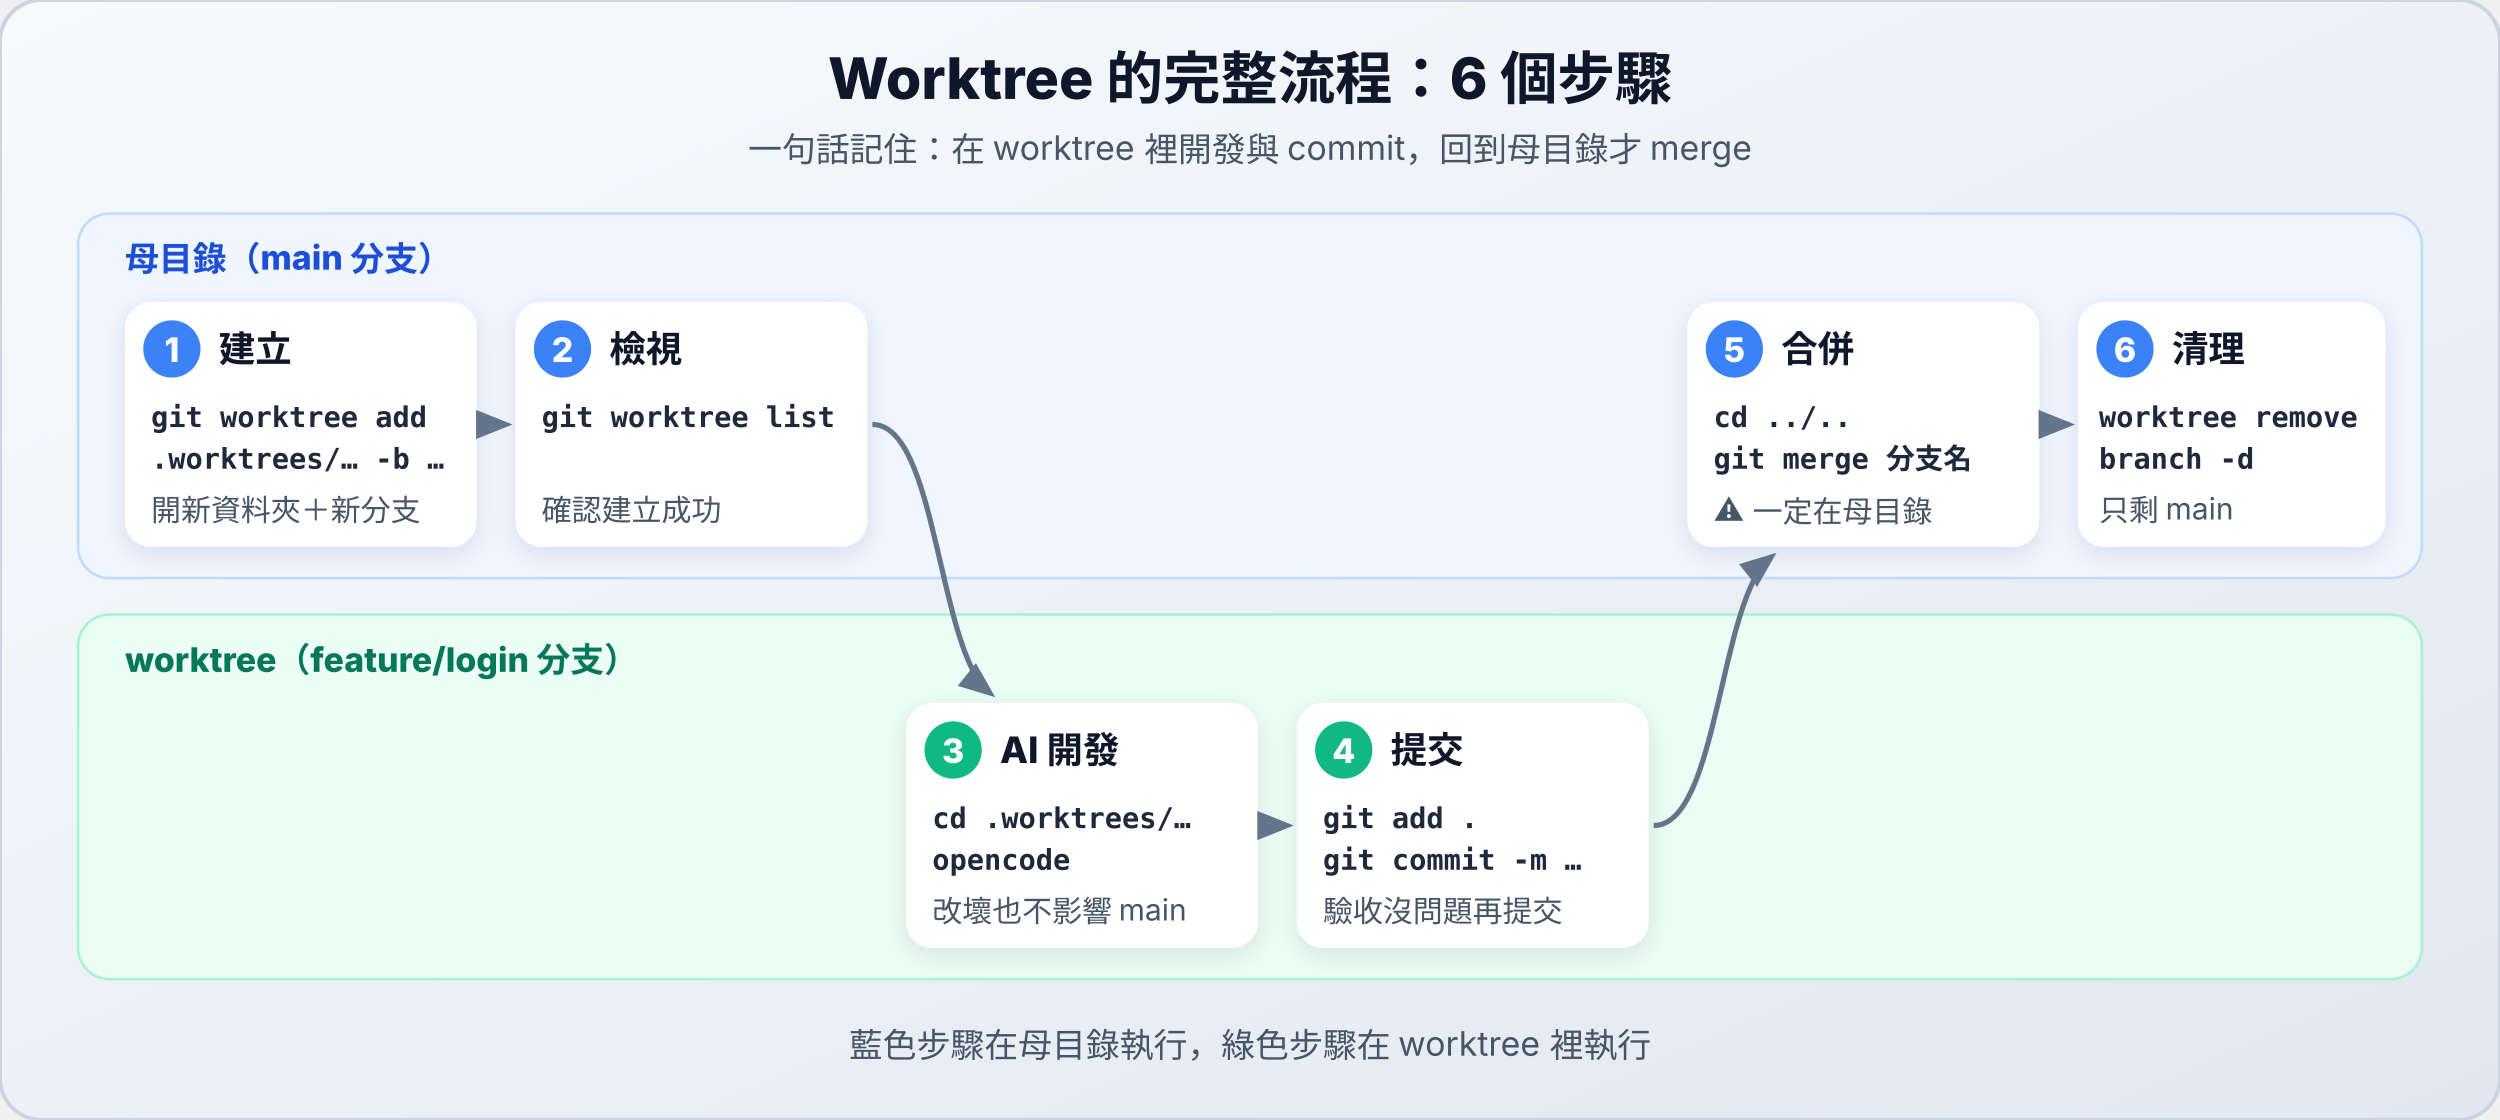
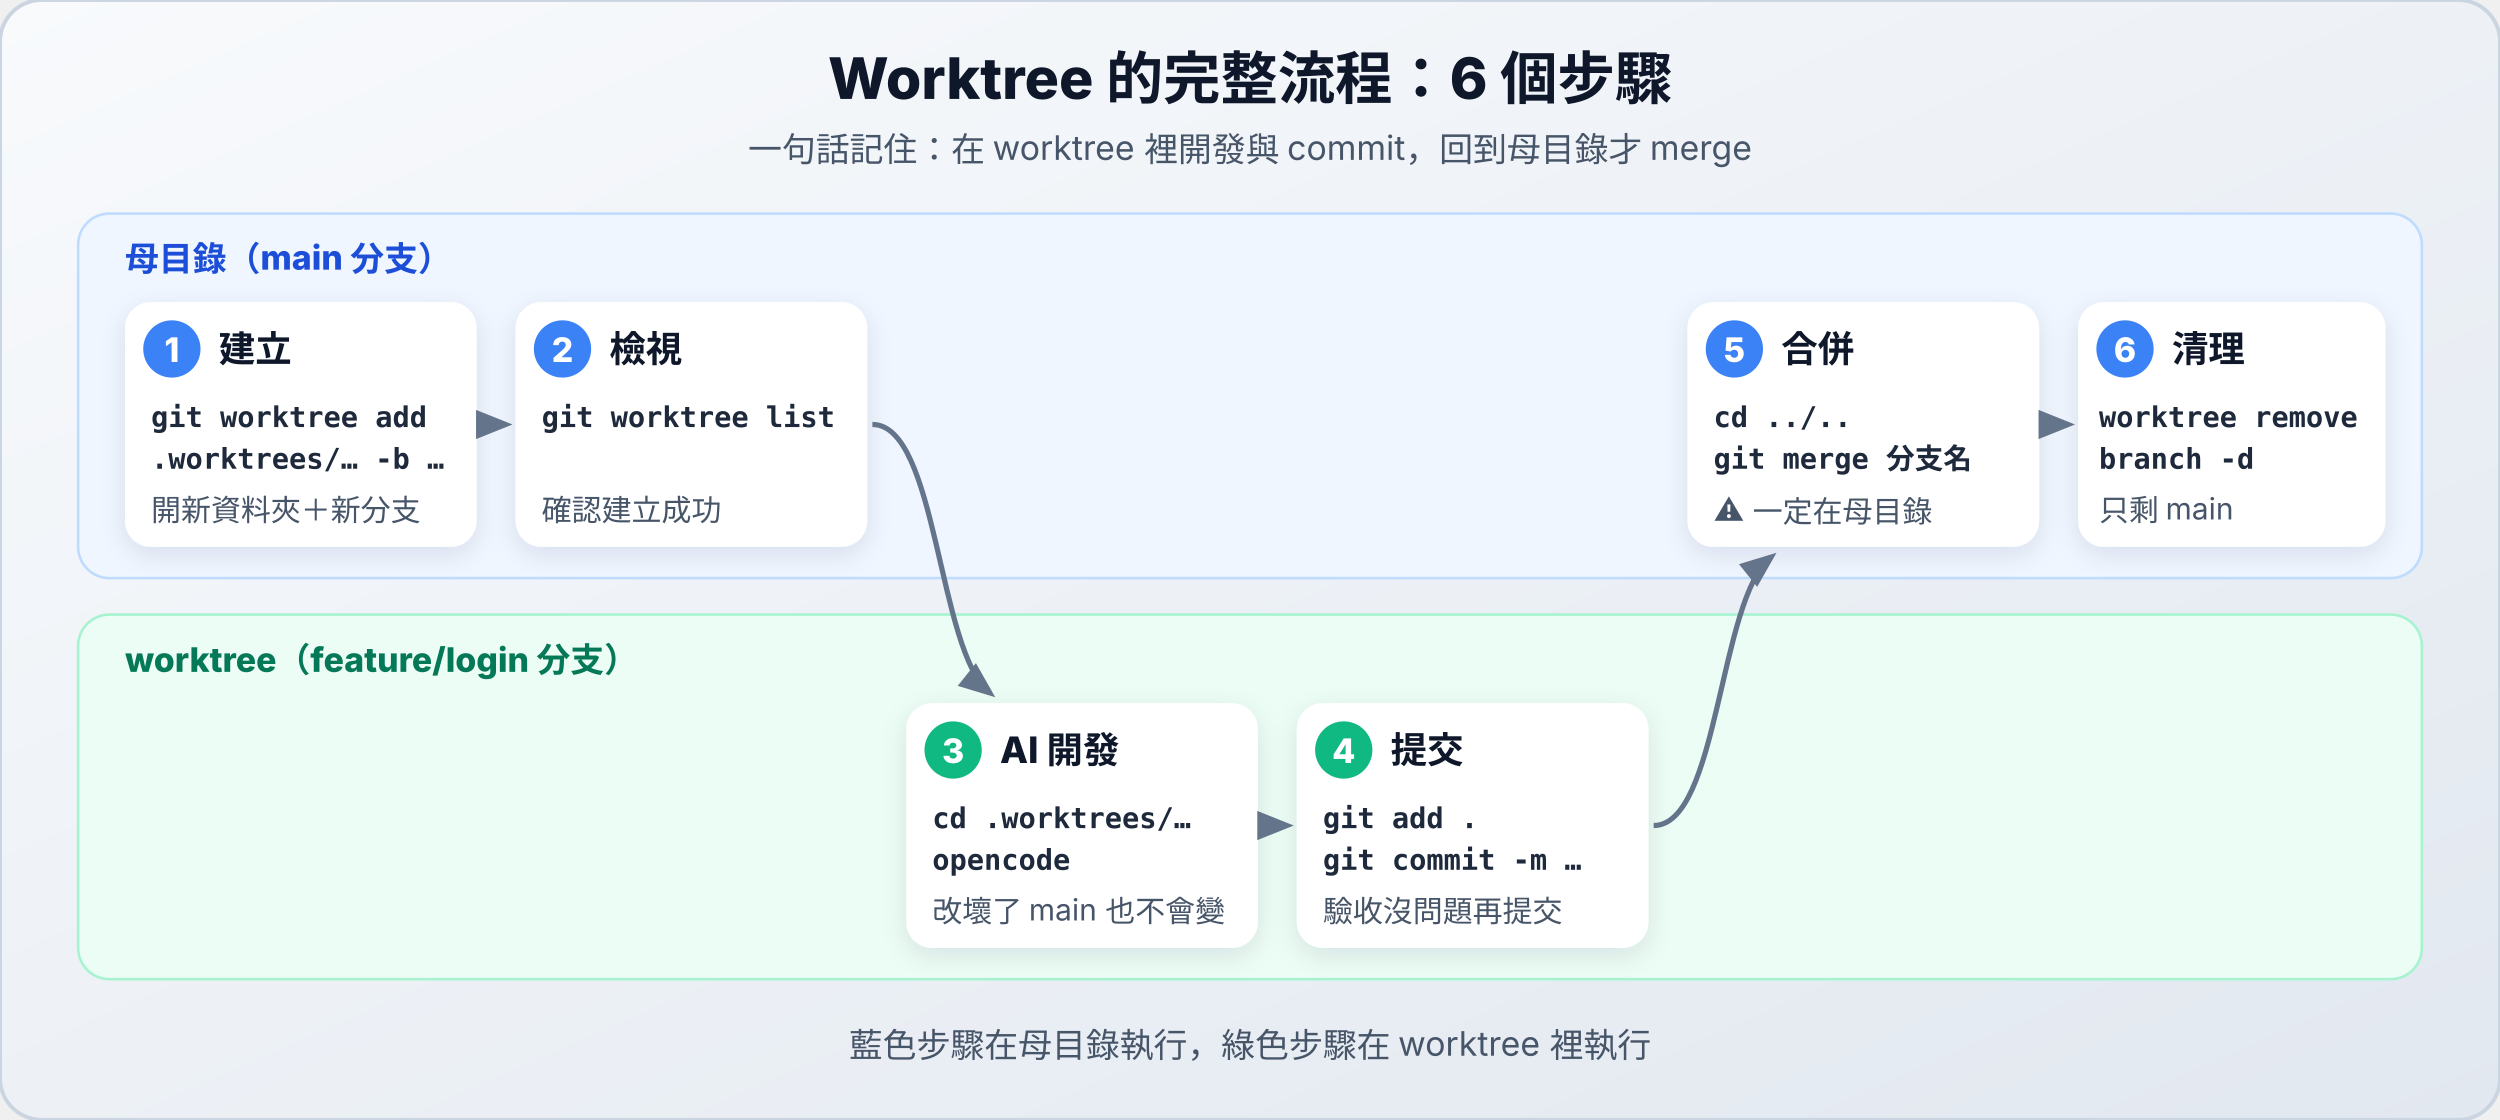
<svg xmlns="http://www.w3.org/2000/svg" viewBox="0 0 960 430" width="100%">
  <defs>
    <linearGradient id="bg" x1="0%" y1="0%" x2="100%" y2="100%">
      <stop offset="0%" stop-color="#f8fafc" />
      <stop offset="100%" stop-color="#e2e8f0" />
    </linearGradient>
    <filter id="shadow" x="-10%" y="-10%" width="120%" height="130%">
      <feDropShadow dx="0" dy="3" stdDeviation="5" flood-color="#0f172a" flood-opacity="0.10" />
    </filter>
    <marker id="arrow" viewBox="0 0 10 10" refX="8" refY="5" markerWidth="7" markerHeight="7" orient="auto">
      <path d="M 0 1 L 10 5 L 0 9 z" fill="#64748b" />
    </marker>
  </defs>
  <style>
    text { font-family: -apple-system, BlinkMacSystemFont, "PingFang TC", "Noto Sans TC", "Microsoft JhengHei", sans-serif; }
    .title { font-size: 22px; font-weight: 800; fill: #0f172a; }
    .sub { font-size: 13px; fill: #475569; }
    .lane { font-size: 13px; font-weight: 800; }
    .num { font-size: 13px; font-weight: 800; fill: #ffffff; }
    .h { font-size: 14px; font-weight: 800; fill: #0f172a; }
    .cmd { font-family: "SF Mono", Menlo, Consolas, monospace; font-size: 11px; font-weight: 700; fill: #1e293b; }
    .txt { font-size: 11.5px; fill: #475569; }
  </style>
  <rect width="960" height="430" rx="16" fill="url(#bg)" stroke="#cbd5e1" stroke-width="1.5" />
  <text x="480" y="38" class="title" text-anchor="middle">Worktree 的完整流程：6 個步驟</text>
  <text x="480" y="62" class="sub" text-anchor="middle">一句話記住：在 worktree 裡開發與 commit，回到母目錄才 merge</text>
  <rect x="30" y="82" width="900" height="140" rx="12" fill="#eff6ff" stroke="#bfdbfe" />
  <text x="48" y="104" class="lane" style="fill:#1d4ed8">母目錄（main 分支）</text>
  <rect x="30" y="236" width="900" height="140" rx="12" fill="#ecfdf5" stroke="#a7f3d0" />
  <text x="48" y="258" class="lane" style="fill:#047857">worktree（feature/login 分支）</text>
  <g filter="url(#shadow)">
    <rect x="48" y="116" width="135" height="94" rx="10" fill="#ffffff" />
    <rect x="198" y="116" width="135" height="94" rx="10" fill="#ffffff" />
    <rect x="348" y="270" width="135" height="94" rx="10" fill="#ffffff" />
    <rect x="498" y="270" width="135" height="94" rx="10" fill="#ffffff" />
    <rect x="648" y="116" width="135" height="94" rx="10" fill="#ffffff" />
    <rect x="798" y="116" width="118" height="94" rx="10" fill="#ffffff" />
  </g>
  <circle cx="66" cy="134" r="11" fill="#3b82f6" />
  <text x="66" y="139" class="num" text-anchor="middle">1</text>
  <text x="84" y="139" class="h">建立</text>
  <text x="58" y="164" class="cmd">git worktree add</text>
  <text x="58" y="180" class="cmd">  .worktrees/… -b …</text>
  <text x="58" y="200" class="txt">開新資料夾＋新分支</text>
  <circle cx="216" cy="134" r="11" fill="#3b82f6" />
  <text x="216" y="139" class="num" text-anchor="middle">2</text>
  <text x="234" y="139" class="h">檢視</text>
  <text x="208" y="164" class="cmd">git worktree list</text>
  <text x="208" y="200" class="txt">確認建立成功</text>
  <circle cx="366" cy="288" r="11" fill="#10b981" />
  <text x="366" y="293" class="num" text-anchor="middle">3</text>
  <text x="384" y="293" class="h">AI 開發</text>
  <text x="358" y="318" class="cmd">cd .worktrees/…</text>
  <text x="358" y="334" class="cmd">opencode</text>
-   <text x="358" y="354" class="txt">改壞也不影響 main</text>
+   <text x="358" y="354" class="txt">改壞了 main 也不會變</text>
  <circle cx="516" cy="288" r="11" fill="#10b981" />
  <text x="516" y="293" class="num" text-anchor="middle">4</text>
  <text x="534" y="293" class="h">提交</text>
  <text x="508" y="318" class="cmd">git add .</text>
  <text x="508" y="334" class="cmd">git commit -m …</text>
  <text x="508" y="354" class="txt">驗收沒問題再提交</text>
  <circle cx="666" cy="134" r="11" fill="#3b82f6" />
  <text x="666" y="139" class="num" text-anchor="middle">5</text>
  <text x="684" y="139" class="h">合併</text>
  <text x="658" y="164" class="cmd">cd ../..</text>
  <text x="658" y="180" class="cmd">git merge 分支名</text>
  <text x="658" y="200" class="txt">⚠ 一定在母目錄</text>
  <circle cx="816" cy="134" r="11" fill="#3b82f6" />
  <text x="816" y="139" class="num" text-anchor="middle">6</text>
  <text x="834" y="139" class="h">清理</text>
  <text x="806" y="164" class="cmd">worktree remove</text>
  <text x="806" y="180" class="cmd">branch -d</text>
  <text x="806" y="200" class="txt">只剩 main</text>
  <line x1="185" y1="163" x2="194" y2="163" stroke="#64748b" stroke-width="2" marker-end="url(#arrow)" />
  <path d="M 335 163 C 360 163, 360 250, 380 266" fill="none" stroke="#64748b" stroke-width="2" marker-end="url(#arrow)" />
  <line x1="485" y1="317" x2="494" y2="317" stroke="#64748b" stroke-width="2" marker-end="url(#arrow)" />
  <path d="M 635 317 C 660 317, 660 230, 680 214" fill="none" stroke="#64748b" stroke-width="2" marker-end="url(#arrow)" />
  <line x1="785" y1="163" x2="794" y2="163" stroke="#64748b" stroke-width="2" marker-end="url(#arrow)" />
  <text x="480" y="406" class="sub" text-anchor="middle">藍色步驟在母目錄執行，綠色步驟在 worktree 裡執行</text>
</svg>
